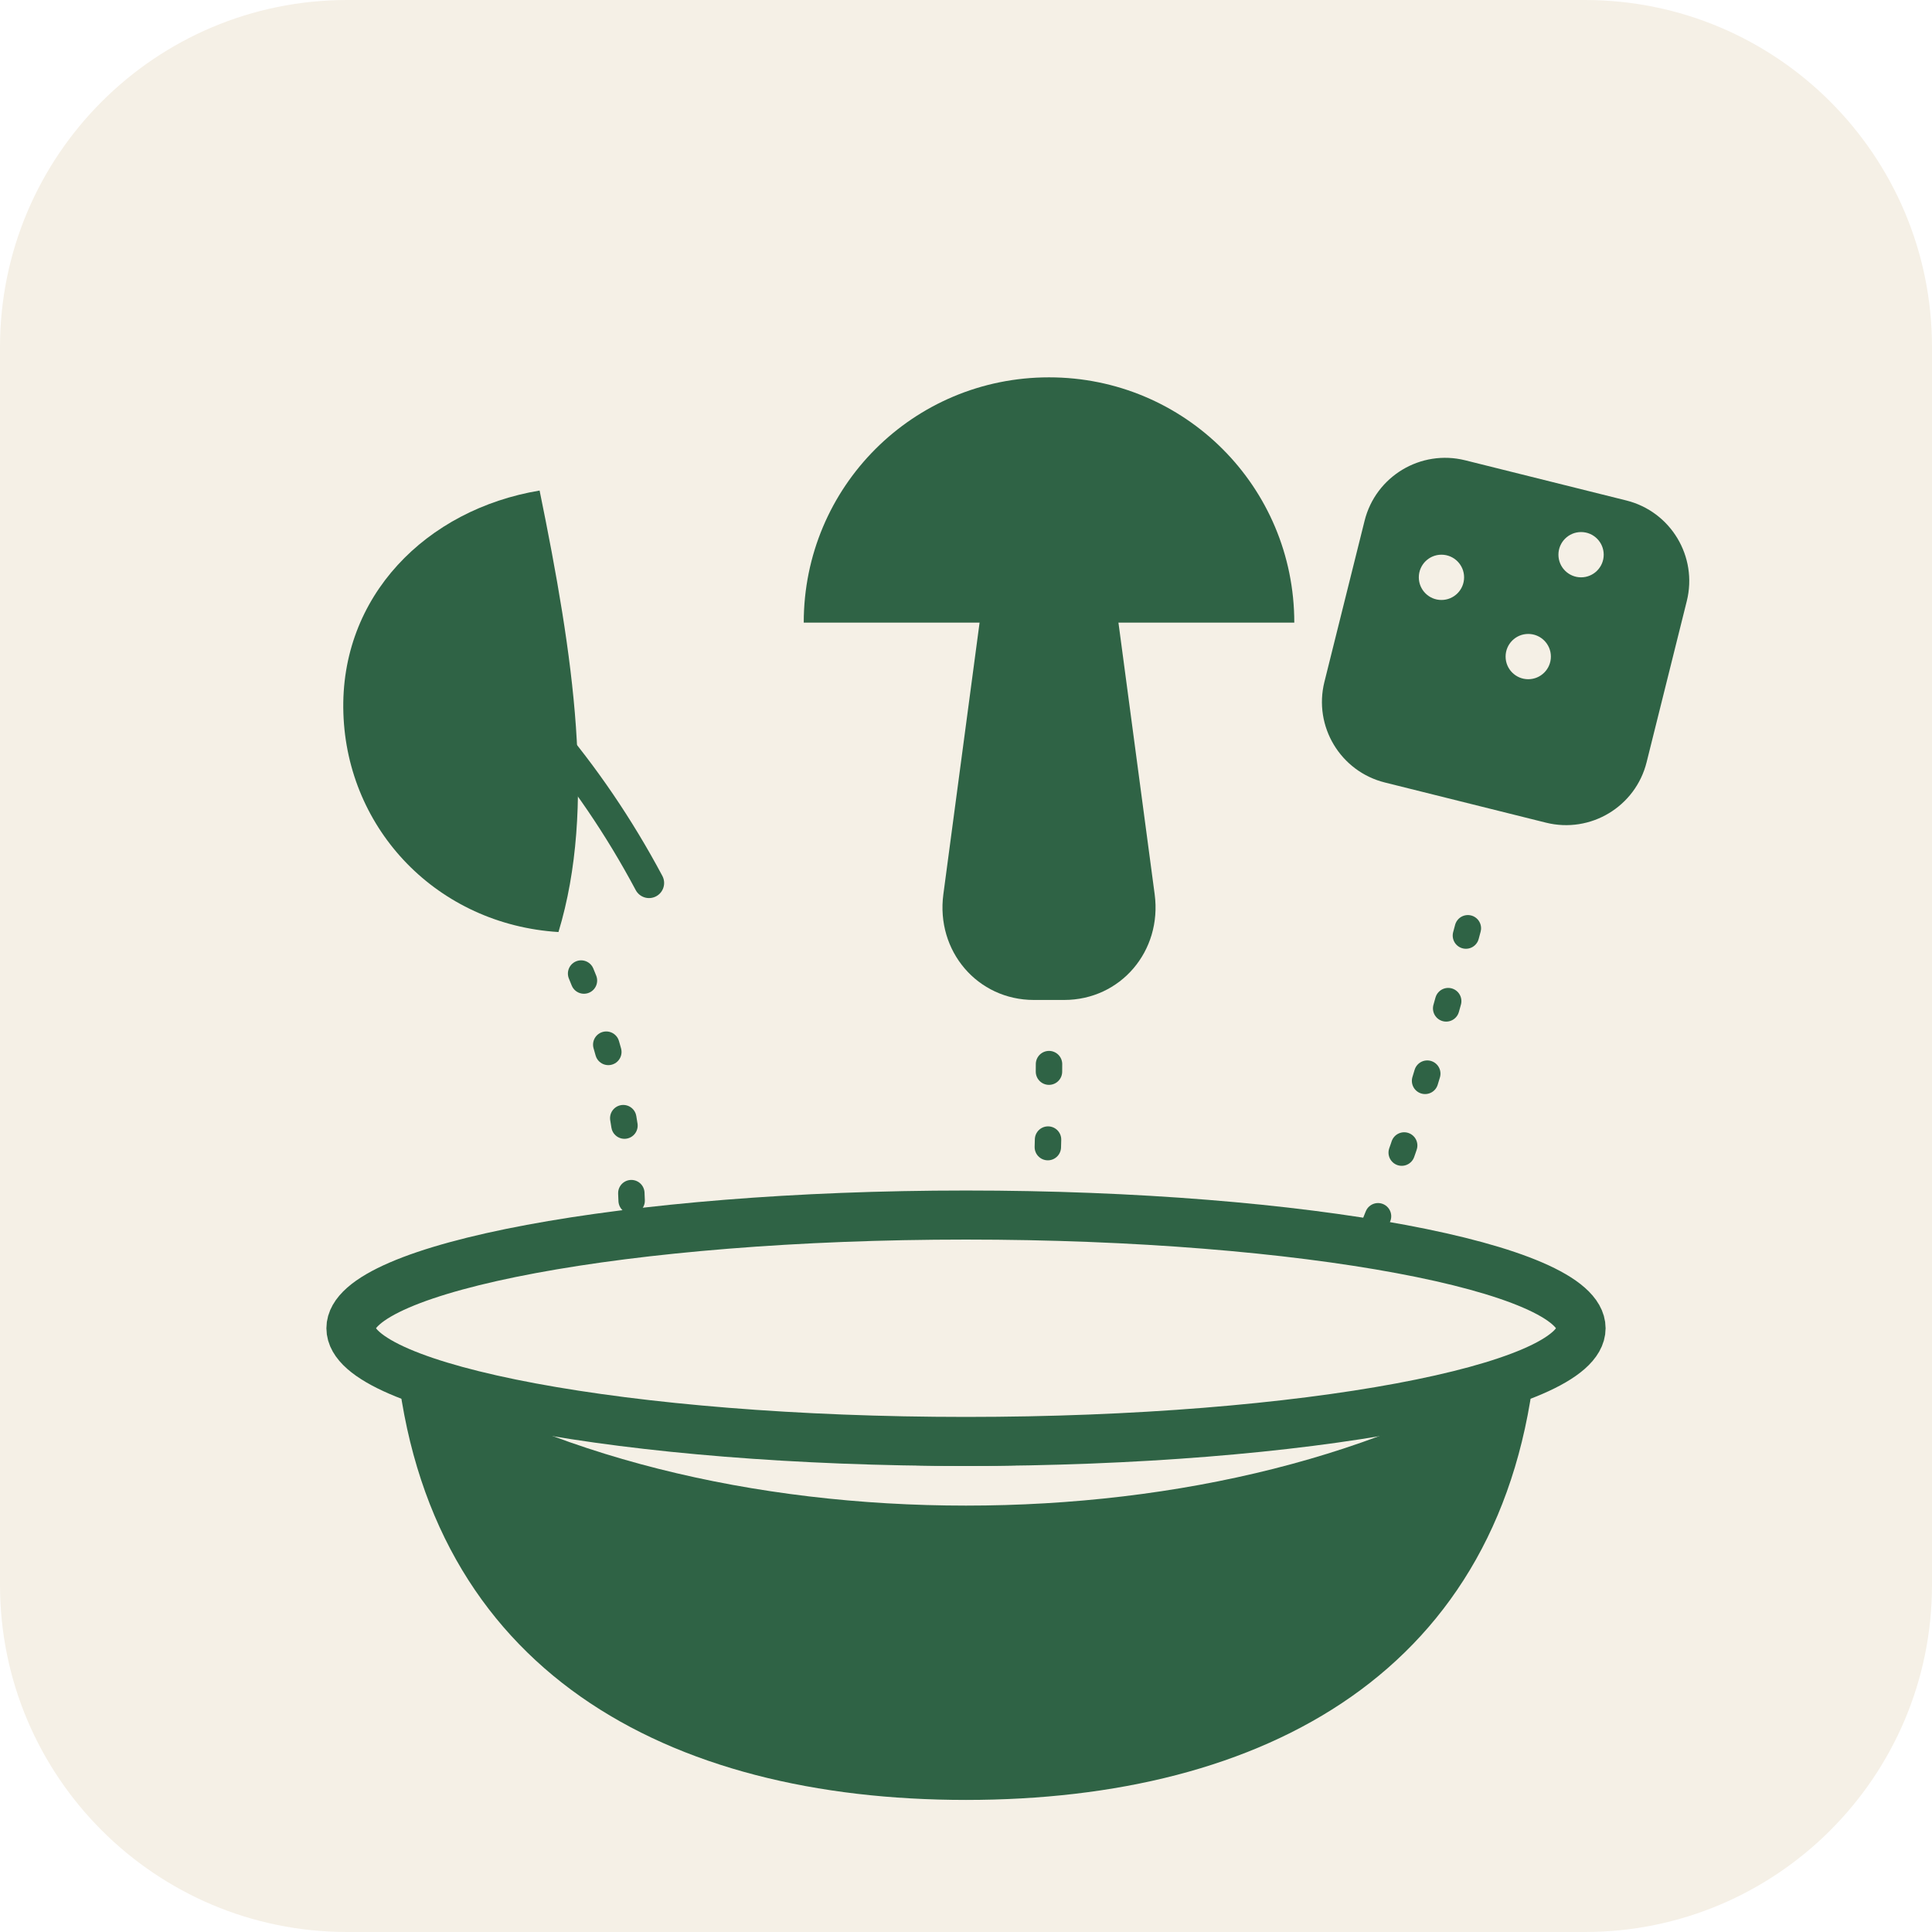
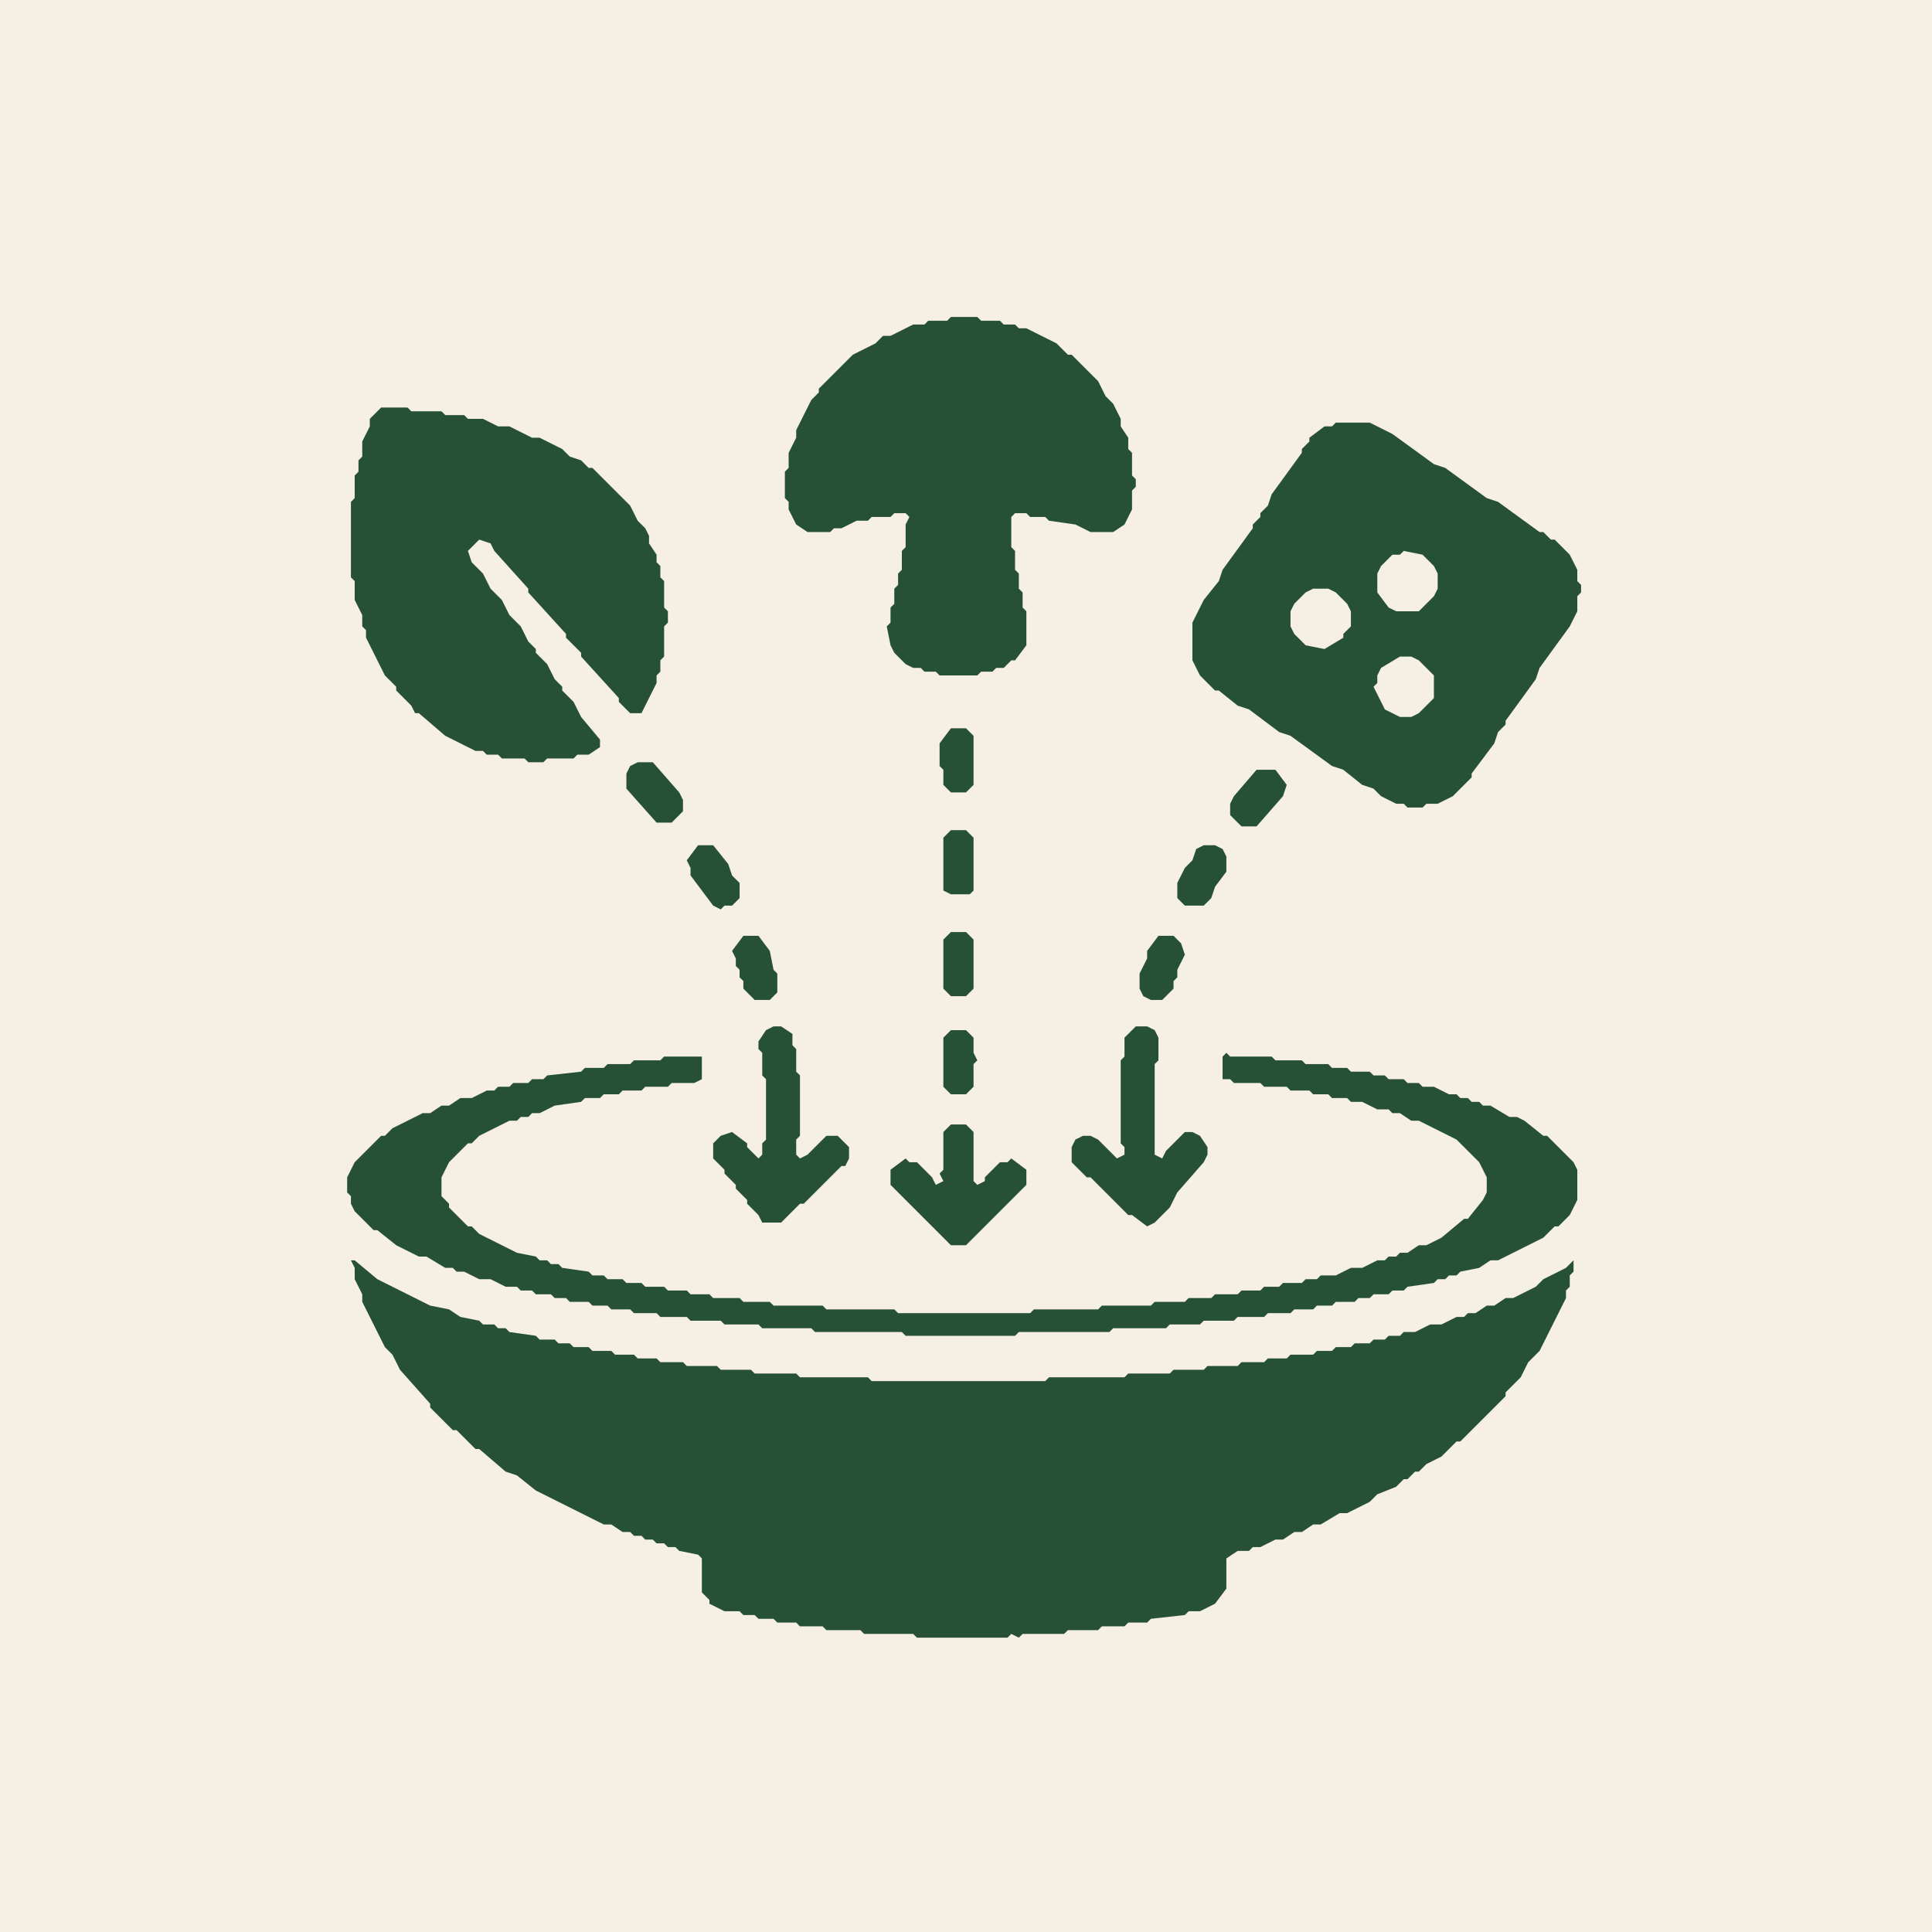
- <svg xmlns="http://www.w3.org/2000/svg" viewBox="0 0 512 512" role="img" aria-labelledby="title desc">
-   <rect width="512" height="512" rx="92" fill="#f5f0e6" />
-   <g fill="#2f6345" stroke="#2f6345" stroke-linecap="round" stroke-linejoin="round">
-     <path d="M143 130c-30 5-53 28-52 59 1 31 25 56 57 58 10-33 4-73-5-117z" stroke="none" />
-     <path d="M111 162c24 18 45 42 61 72" fill="none" stroke-width="8" />
-     <path d="M213 165c0-36 29-65 65-65s65 29 65 65H213z" stroke="none" />
-     <path d="M260 162h36l10 75c2 15-9 28-24 28h-8c-15 0-26-13-24-28z" stroke="none" />
-     <rect x="355" y="126" width="88" height="88" rx="22" stroke="none" transform="rotate(14 399 170)" />
-     <g fill="#f5f0e6" stroke="none">
-       <circle cx="382" cy="153" r="6" />
-       <circle cx="405" cy="174" r="6" />
-       <circle cx="419" cy="147" r="6" />
-     </g>
-     <path d="M154 258c12 29 16 58 12 89" fill="none" stroke-width="7" stroke-dasharray="2 18" />
-     <path d="M278 282c0 24-1 45-3 68" fill="none" stroke-width="7" stroke-dasharray="2 18" />
-     <path d="M389 246c-9 34-17 62-30 91" fill="none" stroke-width="7" stroke-dasharray="2 18" />
-     <path d="M111 349c29 20 83 32 145 32s116-12 145-32" fill="none" stroke-width="15" />
-     <path d="M105 360c8 83 72 117 151 117s143-34 151-117c-40 26-95 39-151 39s-111-13-151-39z" stroke="none" />
-     <path d="M93 352c0-16 73-30 163-30s163 14 163 30-73 30-163 30S93 368 93 352z" fill="#f5f0e6" stroke-width="13" />
-   </g>
+ <svg xmlns="http://www.w3.org/2000/svg" viewBox="0 0 512 512" width="512" height="512">
+   <rect width="512" height="512" fill="#f5efe4" />
+   <path d="M 93 334 L 94 336 L 94 339 L 96 343 L 96 345 L 102 357 L 104 359 L 106 363 L 114 372 L 114 373 L 120 379 L 121 379 L 126 384 L 127 384 L 134 390 L 137 391 L 142 395 L 160 404 L 162 404 L 165 406 L 167 406 L 168 407 L 170 407 L 171 408 L 173 408 L 174 409 L 176 409 L 177 410 L 179 410 L 180 411 L 185 412 L 186 413 L 186 422 L 188 424 L 188 425 L 192 427 L 196 427 L 197 428 L 200 428 L 201 429 L 205 429 L 206 430 L 211 430 L 212 431 L 218 431 L 219 432 L 228 432 L 229 433 L 242 433 L 243 434 L 267 434 L 268 433 L 270 434 L 271 433 L 282 433 L 283 432 L 291 432 L 292 431 L 298 431 L 299 430 L 304 430 L 305 429 L 314 428 L 315 427 L 318 427 L 322 425 L 325 421 L 325 413 L 328 411 L 331 411 L 332 410 L 334 410 L 338 408 L 340 408 L 343 406 L 345 406 L 348 404 L 350 404 L 355 401 L 357 401 L 363 398 L 365 396 L 370 394 L 372 392 L 373 392 L 375 390 L 376 390 L 378 388 L 382 386 L 386 382 L 387 382 L 399 370 L 399 369 L 403 365 L 405 361 L 408 358 L 415 344 L 415 342 L 416 341 L 416 338 L 417 337 L 417 334 L 415 336 L 409 339 L 407 341 L 401 344 L 399 344 L 396 346 L 394 346 L 391 348 L 389 348 L 388 349 L 386 349 L 382 351 L 379 351 L 375 353 L 372 353 L 371 354 L 368 354 L 367 355 L 364 355 L 363 356 L 359 356 L 358 357 L 354 357 L 353 358 L 349 358 L 348 359 L 342 359 L 341 360 L 336 360 L 335 361 L 329 361 L 328 362 L 320 362 L 319 363 L 311 363 L 310 364 L 299 364 L 298 365 L 278 365 L 277 366 L 231 366 L 230 365 L 212 365 L 211 364 L 200 364 L 199 363 L 191 363 L 190 362 L 182 362 L 181 361 L 175 361 L 174 360 L 169 360 L 168 359 L 163 359 L 162 358 L 157 358 L 156 357 L 152 357 L 151 356 L 148 356 L 147 355 L 143 355 L 142 354 L 135 353 L 134 352 L 132 352 L 131 351 L 128 351 L 127 350 L 122 349 L 119 347 L 114 346 L 100 339 L 94 334 Z M 252 298 L 250 300 L 250 310 L 249 311 L 250 313 L 248 314 L 247 312 L 243 308 L 241 308 L 240 307 L 236 310 L 236 314 L 252 330 L 256 330 L 272 314 L 272 310 L 268 307 L 267 308 L 265 308 L 261 312 L 261 313 L 259 314 L 258 313 L 258 300 L 256 298 Z M 418 310 L 417 308 L 410 301 L 409 301 L 404 297 L 402 296 L 400 296 L 395 293 L 393 293 L 392 292 L 390 292 L 389 291 L 387 291 L 386 290 L 384 290 L 380 288 L 377 288 L 376 287 L 373 287 L 372 286 L 368 286 L 367 285 L 364 285 L 363 284 L 358 284 L 357 283 L 353 283 L 352 282 L 346 282 L 345 281 L 338 281 L 337 280 L 326 280 L 325 279 L 324 280 L 324 286 L 326 286 L 327 287 L 334 287 L 335 288 L 341 288 L 342 289 L 347 289 L 348 290 L 352 290 L 353 291 L 357 291 L 358 292 L 361 292 L 365 294 L 368 294 L 369 295 L 371 295 L 374 297 L 376 297 L 386 302 L 392 308 L 394 312 L 394 316 L 393 318 L 389 323 L 388 323 L 382 328 L 378 330 L 376 330 L 373 332 L 371 332 L 370 333 L 368 333 L 367 334 L 365 334 L 361 336 L 358 336 L 354 338 L 350 338 L 349 339 L 346 339 L 345 340 L 340 340 L 339 341 L 335 341 L 334 342 L 329 342 L 328 343 L 322 343 L 321 344 L 315 344 L 314 345 L 306 345 L 305 346 L 292 346 L 291 347 L 274 347 L 273 348 L 238 348 L 237 347 L 219 347 L 218 346 L 205 346 L 204 345 L 197 345 L 196 344 L 189 344 L 188 343 L 183 343 L 182 342 L 177 342 L 176 341 L 171 341 L 170 340 L 166 340 L 165 339 L 161 339 L 160 338 L 157 338 L 156 337 L 149 336 L 148 335 L 146 335 L 145 334 L 143 334 L 142 333 L 137 332 L 127 327 L 125 325 L 124 325 L 119 320 L 119 319 L 117 317 L 117 312 L 119 308 L 124 303 L 125 303 L 127 301 L 135 297 L 137 297 L 138 296 L 140 296 L 141 295 L 143 295 L 147 293 L 154 292 L 155 291 L 159 291 L 160 290 L 164 290 L 165 289 L 170 289 L 171 288 L 177 288 L 178 287 L 184 287 L 186 286 L 186 280 L 176 280 L 175 281 L 168 281 L 167 282 L 161 282 L 160 283 L 155 283 L 154 284 L 145 285 L 144 286 L 141 286 L 140 287 L 136 287 L 135 288 L 132 288 L 131 289 L 129 289 L 125 291 L 122 291 L 119 293 L 117 293 L 114 295 L 112 295 L 104 299 L 102 301 L 101 301 L 94 308 L 92 312 L 92 316 L 93 317 L 93 319 L 94 321 L 99 326 L 100 326 L 105 330 L 111 333 L 113 333 L 118 336 L 120 336 L 121 337 L 123 337 L 127 339 L 130 339 L 134 341 L 137 341 L 138 342 L 141 342 L 142 343 L 146 343 L 147 344 L 150 344 L 151 345 L 156 345 L 157 346 L 161 346 L 162 347 L 167 347 L 168 348 L 174 348 L 175 349 L 182 349 L 183 350 L 191 350 L 192 351 L 201 351 L 202 352 L 215 352 L 216 353 L 239 353 L 240 354 L 269 354 L 270 353 L 294 353 L 295 352 L 309 352 L 310 351 L 318 351 L 319 350 L 327 350 L 328 349 L 335 349 L 336 348 L 342 348 L 343 347 L 348 347 L 349 346 L 353 346 L 354 345 L 359 345 L 360 344 L 363 344 L 364 343 L 368 343 L 369 342 L 372 342 L 373 341 L 380 340 L 381 339 L 383 339 L 384 338 L 386 338 L 387 337 L 392 336 L 395 334 L 397 334 L 409 328 L 412 325 L 413 325 L 416 322 L 418 318 Z M 252 273 L 250 275 L 250 288 L 252 290 L 256 290 L 258 288 L 258 282 L 259 281 L 258 279 L 258 275 L 256 273 Z M 301 272 L 298 275 L 298 280 L 297 281 L 297 303 L 298 304 L 298 306 L 296 307 L 291 302 L 289 301 L 287 301 L 285 302 L 284 304 L 284 308 L 288 312 L 289 312 L 299 322 L 300 322 L 304 325 L 306 324 L 310 320 L 312 316 L 319 308 L 320 306 L 320 304 L 318 301 L 316 300 L 314 300 L 309 305 L 308 307 L 306 306 L 306 282 L 307 281 L 307 275 L 306 273 L 304 272 Z M 207 272 L 205 272 L 203 273 L 201 276 L 201 278 L 202 279 L 202 285 L 203 286 L 203 302 L 202 303 L 202 306 L 201 307 L 198 304 L 198 303 L 194 300 L 191 301 L 189 303 L 189 307 L 192 310 L 192 311 L 195 314 L 195 315 L 198 318 L 198 319 L 201 322 L 202 324 L 207 324 L 212 319 L 213 319 L 223 309 L 224 309 L 225 307 L 225 304 L 222 301 L 219 301 L 214 306 L 212 307 L 211 306 L 211 302 L 212 301 L 212 285 L 211 284 L 211 278 L 210 277 L 210 274 Z M 311 248 L 307 248 L 304 252 L 304 254 L 302 258 L 302 262 L 303 264 L 305 265 L 308 265 L 311 262 L 311 260 L 312 259 L 312 257 L 314 253 L 313 250 Z M 197 248 L 194 252 L 195 254 L 195 256 L 196 257 L 196 259 L 197 260 L 197 262 L 200 265 L 204 265 L 206 263 L 206 258 L 205 257 L 204 252 L 201 248 Z M 252 247 L 250 249 L 250 262 L 252 264 L 256 264 L 258 262 L 258 249 L 256 247 Z M 324 225 L 322 224 L 319 224 L 317 225 L 316 228 L 314 230 L 312 234 L 312 238 L 314 240 L 319 240 L 321 238 L 322 235 L 325 231 L 325 227 Z M 185 224 L 182 228 L 183 230 L 183 232 L 189 240 L 191 241 L 192 240 L 194 240 L 196 238 L 196 234 L 194 232 L 193 229 L 189 224 Z M 252 220 L 250 222 L 250 236 L 252 237 L 257 237 L 258 236 L 258 222 L 256 220 Z M 338 204 L 333 204 L 327 211 L 326 213 L 326 216 L 329 219 L 333 219 L 340 211 L 341 208 Z M 167 203 L 166 205 L 166 209 L 174 218 L 178 218 L 181 215 L 181 212 L 180 210 L 173 202 L 169 202 Z M 252 193 L 249 197 L 249 203 L 250 204 L 250 208 L 252 210 L 256 210 L 258 208 L 258 195 L 256 193 Z M 354 112 L 353 113 L 351 113 L 347 116 L 347 117 L 345 119 L 345 120 L 337 131 L 336 134 L 334 136 L 334 137 L 332 139 L 332 140 L 324 151 L 323 154 L 319 159 L 316 165 L 316 175 L 318 179 L 322 183 L 323 183 L 328 187 L 331 188 L 339 194 L 342 195 L 353 203 L 356 204 L 361 208 L 364 209 L 366 211 L 370 213 L 372 213 L 373 214 L 377 214 L 378 213 L 381 213 L 385 211 L 390 206 L 390 205 L 396 197 L 397 194 L 399 192 L 399 191 L 407 180 L 408 177 L 416 166 L 418 162 L 418 158 L 419 157 L 419 155 L 418 154 L 418 151 L 416 147 L 412 143 L 411 143 L 409 141 L 408 141 L 397 133 L 394 132 L 383 124 L 380 123 L 369 115 L 363 112 Z M 371 174 L 374 174 L 376 175 L 380 179 L 380 185 L 376 189 L 374 190 L 371 190 L 367 188 L 364 182 L 365 181 L 365 179 L 366 177 Z M 348 156 L 352 156 L 354 157 L 357 160 L 358 162 L 358 166 L 356 168 L 356 169 L 351 172 L 346 171 L 343 168 L 342 166 L 342 162 L 343 160 L 346 157 Z M 369 147 L 371 147 L 372 146 L 377 147 L 380 150 L 381 152 L 381 156 L 380 158 L 376 162 L 370 162 L 368 161 L 365 157 L 365 152 L 366 150 Z M 101 108 L 98 111 L 98 113 L 96 117 L 96 121 L 95 122 L 95 125 L 94 126 L 94 132 L 93 133 L 93 153 L 94 154 L 94 159 L 96 163 L 96 166 L 97 167 L 97 169 L 102 179 L 105 182 L 105 183 L 109 187 L 110 189 L 111 189 L 118 195 L 126 199 L 128 199 L 129 200 L 132 200 L 133 201 L 139 201 L 140 202 L 144 202 L 145 201 L 152 201 L 153 200 L 156 200 L 159 198 L 159 196 L 154 190 L 152 186 L 149 183 L 149 182 L 147 180 L 145 176 L 142 173 L 142 172 L 140 170 L 138 166 L 135 163 L 133 159 L 130 156 L 128 152 L 125 149 L 124 146 L 127 143 L 130 144 L 131 146 L 140 156 L 140 157 L 150 168 L 150 169 L 154 173 L 154 174 L 164 185 L 164 186 L 167 189 L 170 189 L 174 181 L 174 179 L 175 178 L 175 175 L 176 174 L 176 166 L 177 165 L 177 162 L 176 161 L 176 154 L 175 153 L 175 150 L 174 149 L 174 147 L 172 144 L 172 142 L 171 140 L 169 138 L 167 134 L 157 124 L 156 124 L 154 122 L 151 121 L 149 119 L 143 116 L 141 116 L 135 113 L 132 113 L 128 111 L 124 111 L 123 110 L 118 110 L 117 109 L 109 109 L 108 108 Z M 252 84 L 251 85 L 246 85 L 245 86 L 242 86 L 236 89 L 234 89 L 232 91 L 226 94 L 217 103 L 217 104 L 215 106 L 211 114 L 211 116 L 209 120 L 209 124 L 208 125 L 208 132 L 209 133 L 209 135 L 211 139 L 214 141 L 220 141 L 221 140 L 223 140 L 227 138 L 230 138 L 231 137 L 236 137 L 237 136 L 240 136 L 241 137 L 240 139 L 240 145 L 239 146 L 239 151 L 238 152 L 238 155 L 237 156 L 237 160 L 236 161 L 236 165 L 235 166 L 236 171 L 237 173 L 240 176 L 242 177 L 244 177 L 245 178 L 248 178 L 249 179 L 259 179 L 260 178 L 263 178 L 264 177 L 266 177 L 268 175 L 269 175 L 272 171 L 272 162 L 271 161 L 271 157 L 270 156 L 270 152 L 269 151 L 269 146 L 268 145 L 268 137 L 269 136 L 272 136 L 273 137 L 277 137 L 278 138 L 285 139 L 289 141 L 295 141 L 298 139 L 300 135 L 300 130 L 301 129 L 301 127 L 300 126 L 300 120 L 299 119 L 299 116 L 297 113 L 297 111 L 295 107 L 293 105 L 291 101 L 284 94 L 283 94 L 280 91 L 272 87 L 270 87 L 269 86 L 266 86 L 265 85 L 260 85 L 259 84 Z" fill="#275137" fill-rule="evenodd" />
</svg>
